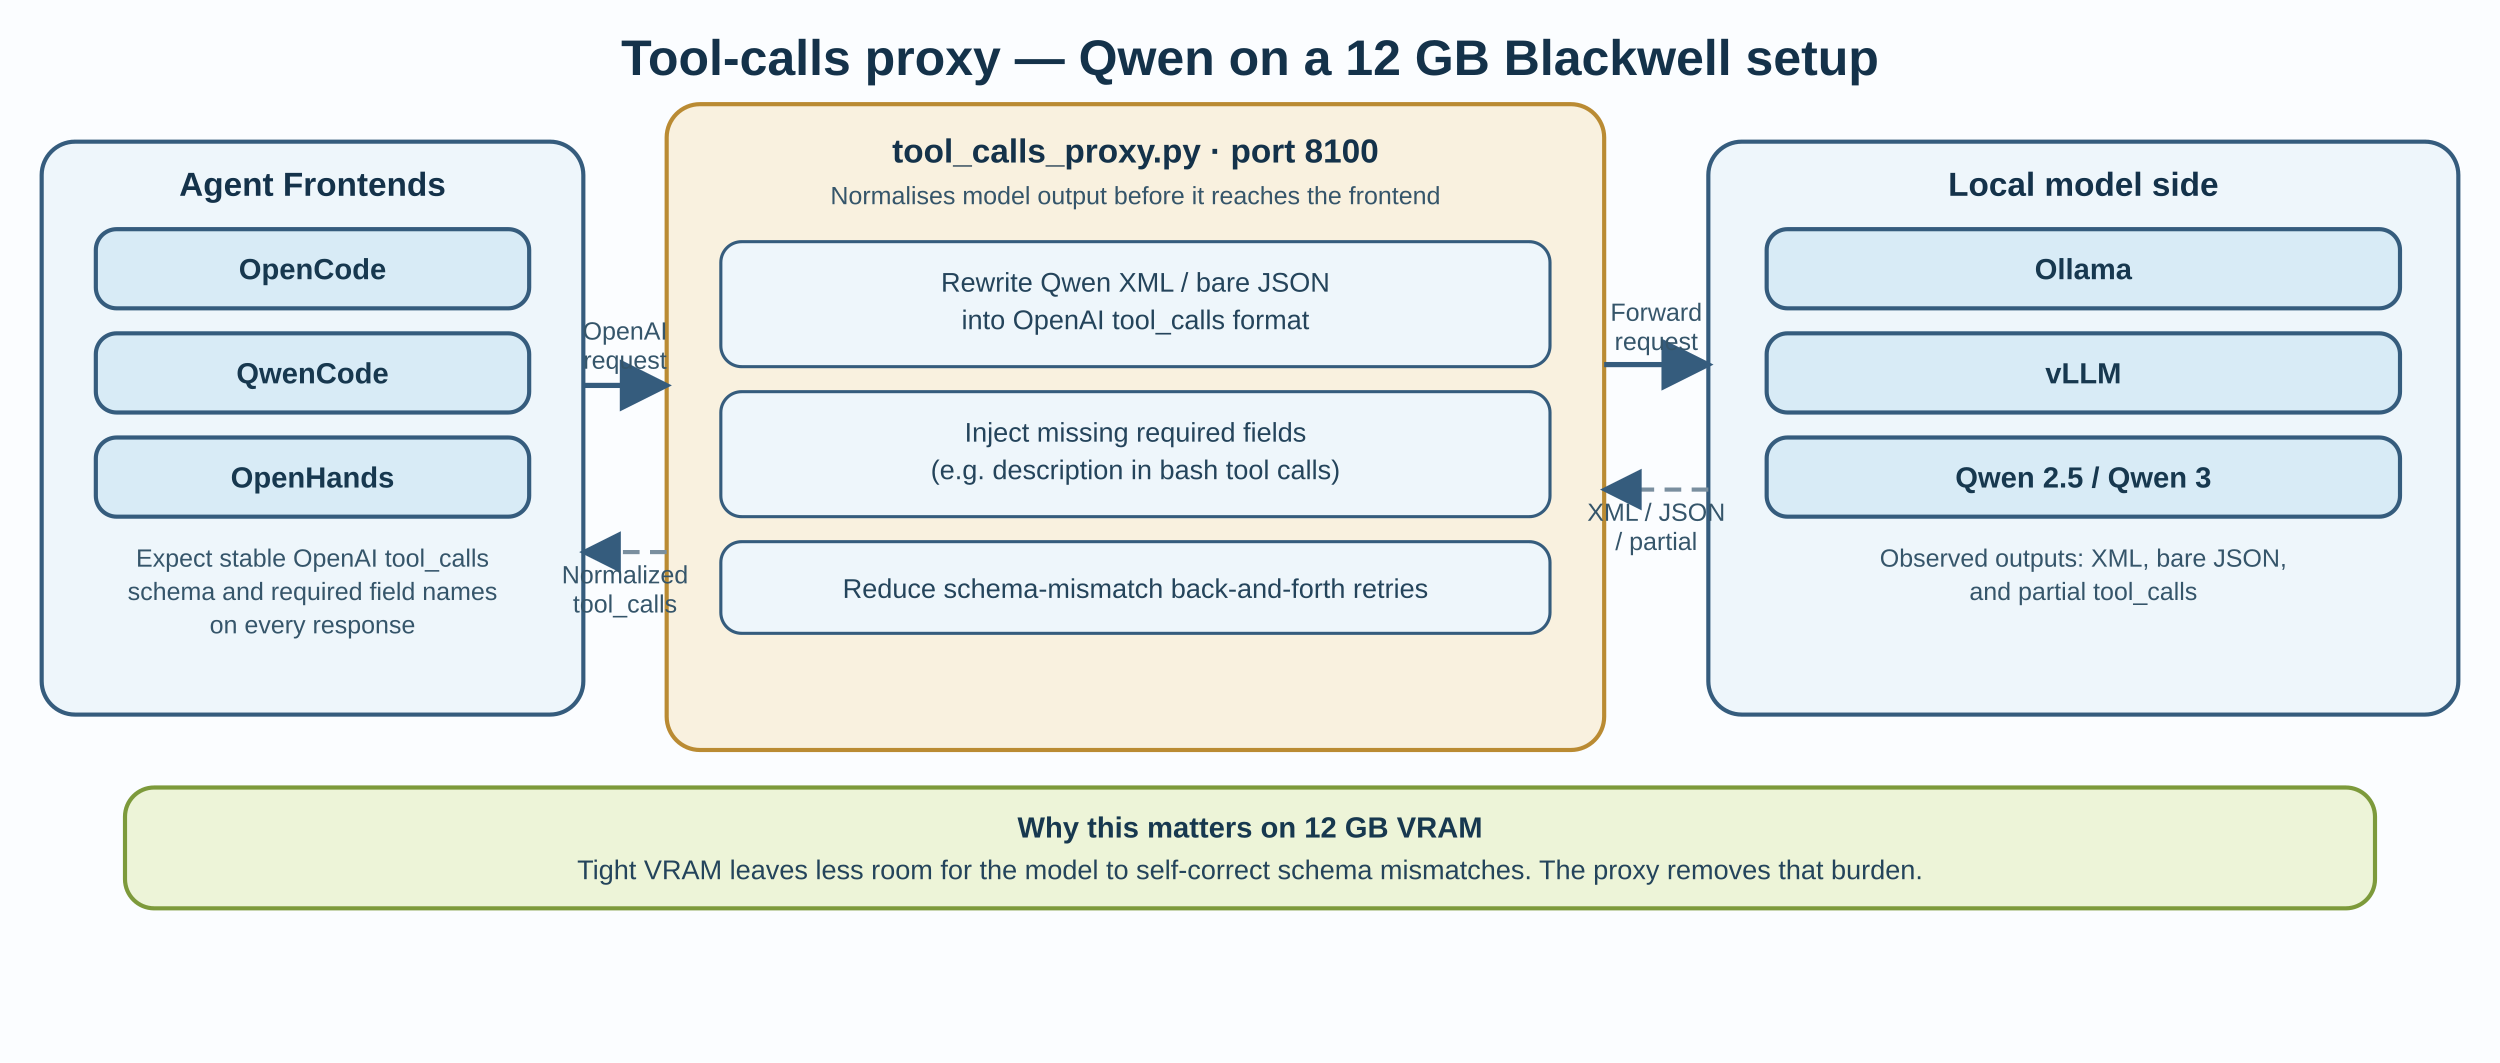
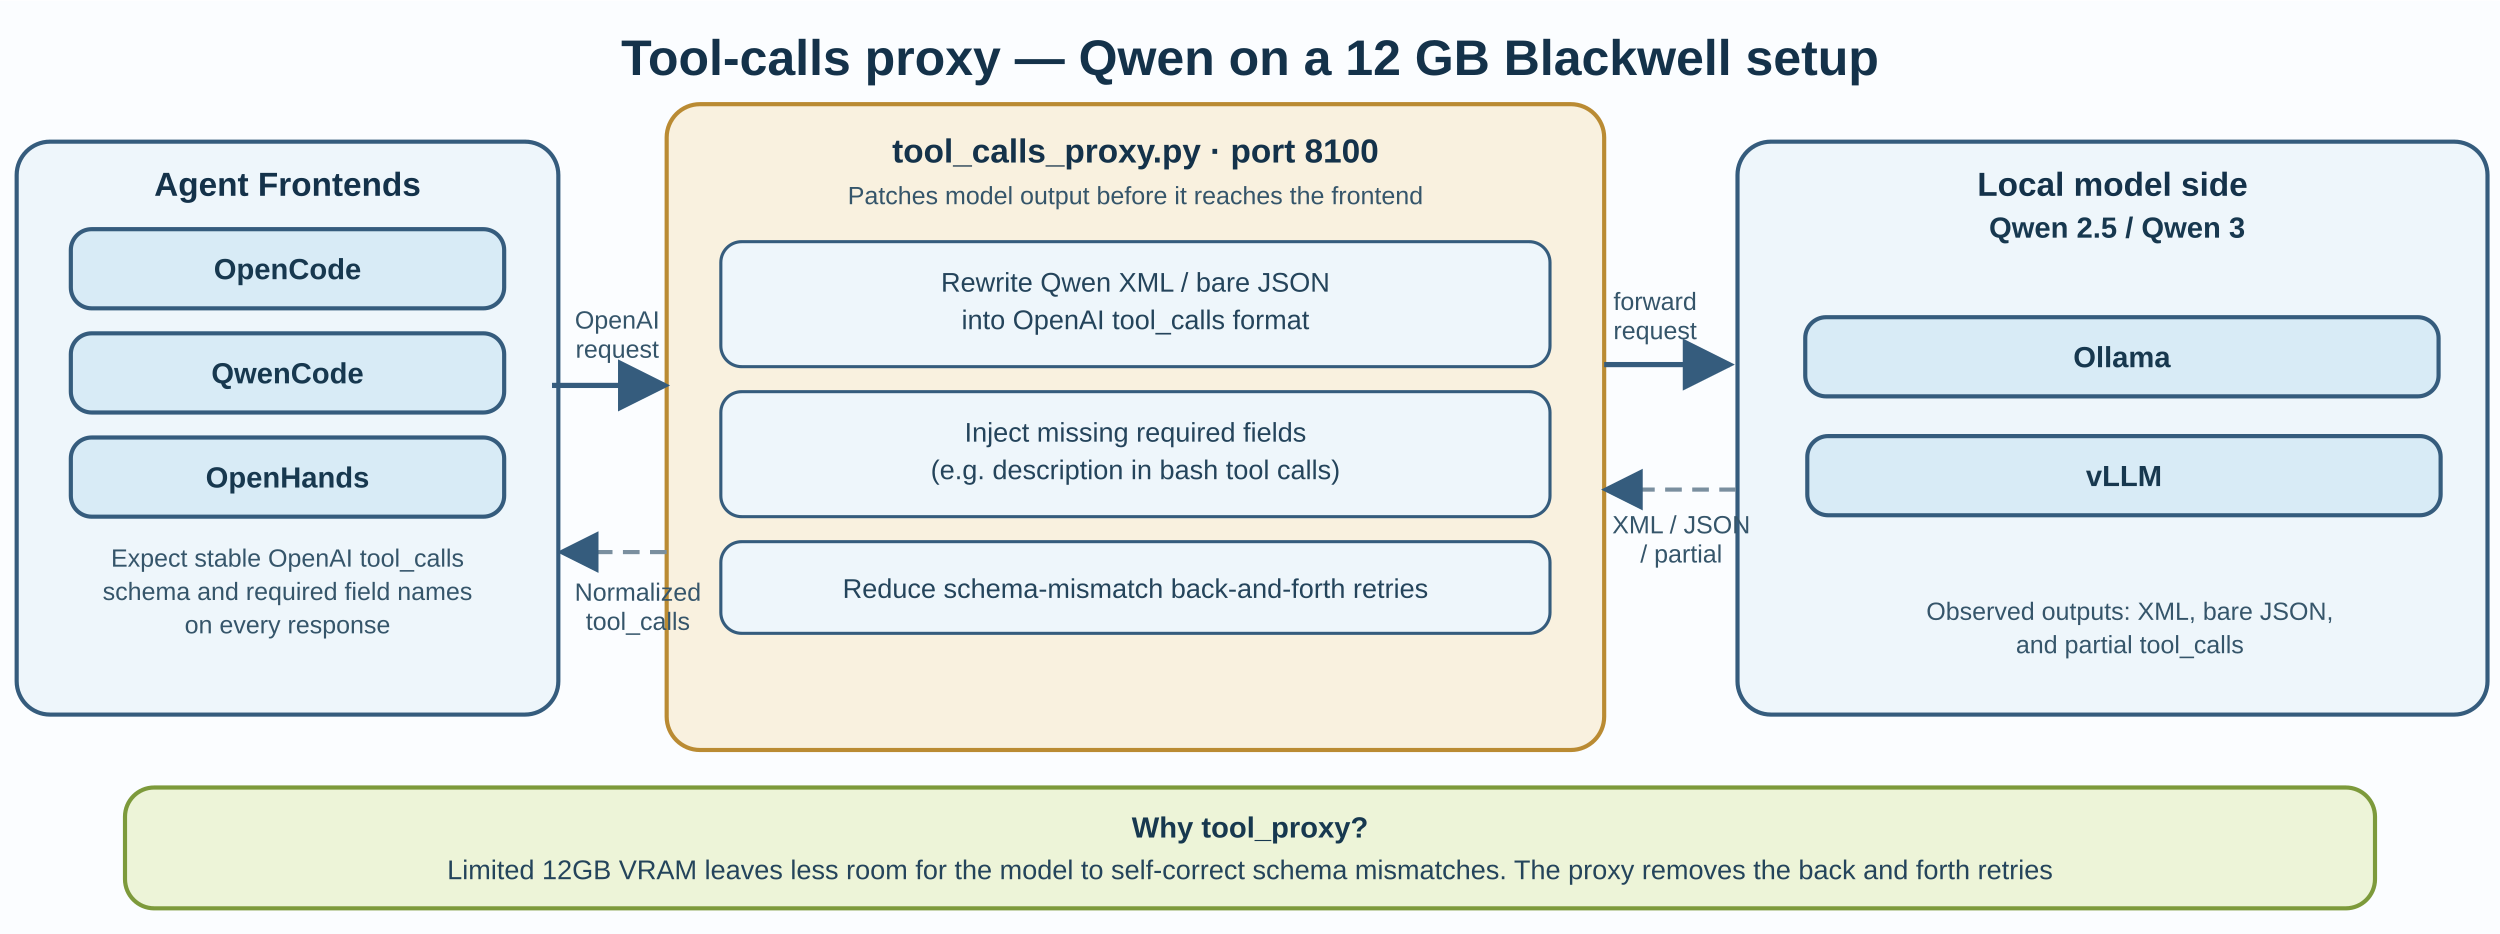
- <svg xmlns="http://www.w3.org/2000/svg" width="1200" height="510" viewBox="0 0 1200 510" role="img" aria-labelledby="title desc">
-   <defs>
+ <svg xmlns="http://www.w3.org/2000/svg" width="1200" height="448" viewBox="0 0 1200 448" role="img" aria-labelledby="title desc" version="1.1" id="svg109">
+   <defs id="defs9">
    <marker id="arrow" markerWidth="10" markerHeight="10" refX="9" refY="5" orient="auto-start-reverse">
-       <path d="M 0 0 L 10 5 L 0 10 z" fill="#355c7d" />
+       <path d="M 0,0 10,5 0,10 Z" fill="#355c7d" id="path4" />
    </marker>
-     <style>
+     <style id="style7">
      .title   { font: 700 24px Arial, sans-serif; fill: #14324a; }
      .section { font: 700 16px Arial, sans-serif; fill: #14324a; }
      .label   { font: 600 14px Arial, sans-serif; fill: #17384f; }
      .text    { font: 13px Arial, sans-serif; fill: #24445b; }
      .small   { font: 12px Arial, sans-serif; fill: #35556a; }
      .line    { stroke: #355c7d; stroke-width: 2.5; fill: none; marker-end: url(#arrow); }
      .dash    { stroke: #7a8f9f; stroke-width: 2; stroke-dasharray: 8 5; fill: none; marker-end: url(#arrow); }
    </style>
  </defs>
-   <rect width="1200" height="510" fill="#fbfdff" />
-   <text x="600" y="36" text-anchor="middle" class="title">Tool-calls proxy — Qwen on a 12 GB Blackwell setup</text>
-   <rect x="20" y="68" width="260" height="275" rx="16" ry="16" fill="#eef6fb" stroke="#355c7d" stroke-width="2" />
-   <text x="150" y="94" text-anchor="middle" class="section">Agent Frontends</text>
-   <rect x="46" y="110" width="208" height="38" rx="10" ry="10" fill="#d8ebf6" stroke="#355c7d" stroke-width="2" />
-   <text x="150" y="134" text-anchor="middle" class="label">OpenCode</text>
-   <rect x="46" y="160" width="208" height="38" rx="10" ry="10" fill="#d8ebf6" stroke="#355c7d" stroke-width="2" />
-   <text x="150" y="184" text-anchor="middle" class="label">QwenCode</text>
-   <rect x="46" y="210" width="208" height="38" rx="10" ry="10" fill="#d8ebf6" stroke="#355c7d" stroke-width="2" />
-   <text x="150" y="234" text-anchor="middle" class="label">OpenHands</text>
-   <text x="150" y="272" text-anchor="middle" class="small">Expect stable OpenAI tool_calls</text>
-   <text x="150" y="288" text-anchor="middle" class="small">schema and required field names</text>
-   <text x="150" y="304" text-anchor="middle" class="small">on every response</text>
-   <rect x="320" y="50" width="450" height="310" rx="16" ry="16" fill="#f9f1df" stroke="#ba8b33" stroke-width="2" />
-   <text x="545" y="78" text-anchor="middle" class="section">tool_calls_proxy.py  ·  port 8100</text>
-   <text x="545" y="98" text-anchor="middle" class="small">Normalises model output before it reaches the frontend</text>
-   <rect x="346" y="116" width="398" height="60" rx="10" ry="10" fill="#eef6fb" stroke="#355c7d" stroke-width="1.5" />
-   <text x="545" y="140" text-anchor="middle" class="text">Rewrite Qwen XML / bare JSON</text>
-   <text x="545" y="158" text-anchor="middle" class="text">into OpenAI tool_calls format</text>
-   <rect x="346" y="188" width="398" height="60" rx="10" ry="10" fill="#eef6fb" stroke="#355c7d" stroke-width="1.5" />
-   <text x="545" y="212" text-anchor="middle" class="text">Inject missing required fields</text>
-   <text x="545" y="230" text-anchor="middle" class="text">(e.g. description in bash tool calls)</text>
-   <rect x="346" y="260" width="398" height="44" rx="10" ry="10" fill="#eef6fb" stroke="#355c7d" stroke-width="1.5" />
-   <text x="545" y="287" text-anchor="middle" class="text">Reduce schema-mismatch back-and-forth retries</text>
-   <rect x="820" y="68" width="360" height="275" rx="16" ry="16" fill="#eef6fb" stroke="#355c7d" stroke-width="2" />
-   <text x="1000" y="94" text-anchor="middle" class="section">Local model side</text>
-   <rect x="848" y="110" width="304" height="38" rx="10" ry="10" fill="#d8ebf6" stroke="#355c7d" stroke-width="2" />
-   <text x="1000" y="134" text-anchor="middle" class="label">Ollama</text>
-   <rect x="848" y="160" width="304" height="38" rx="10" ry="10" fill="#d8ebf6" stroke="#355c7d" stroke-width="2" />
-   <text x="1000" y="184" text-anchor="middle" class="label">vLLM</text>
-   <rect x="848" y="210" width="304" height="38" rx="10" ry="10" fill="#d8ebf6" stroke="#355c7d" stroke-width="2" />
-   <text x="1000" y="234" text-anchor="middle" class="label">Qwen 2.5 / Qwen 3</text>
-   <text x="1000" y="272" text-anchor="middle" class="small">Observed outputs: XML, bare JSON,</text>
-   <text x="1000" y="288" text-anchor="middle" class="small">and partial tool_calls</text>
-   <path d="M 280 185 L 320 185" class="line" />
-   <text x="300" y="163" text-anchor="middle" class="small">OpenAI</text>
-   <text x="300" y="177" text-anchor="middle" class="small">request</text>
-   <path d="M 770 175 L 820 175" class="line" />
-   <text x="795" y="154" text-anchor="middle" class="small">Forward</text>
-   <text x="795" y="168" text-anchor="middle" class="small">request</text>
-   <path d="M 820 235 L 770 235" class="dash" marker-end="url(#arrow)" />
-   <text x="795" y="250" text-anchor="middle" class="small">XML / JSON</text>
-   <text x="795" y="264" text-anchor="middle" class="small">/ partial</text>
-   <path d="M 320 265 L 280 265" class="dash" marker-end="url(#arrow)" />
-   <text x="300" y="280" text-anchor="middle" class="small">Normalized</text>
-   <text x="300" y="294" text-anchor="middle" class="small">tool_calls</text>
-   <rect x="60" y="378" width="1080" height="58" rx="14" ry="14" fill="#edf4d8" stroke="#7d9a3b" stroke-width="2" />
-   <text x="600" y="402" text-anchor="middle" class="label">Why this matters on 12 GB VRAM</text>
-   <text x="600" y="422" text-anchor="middle" class="text">Tight VRAM leaves less room for the model to self-correct schema mismatches. The proxy removes that burden.</text>
+   <rect width="1199.985" height="448.33" fill="#fbfdff" id="rect11" x="0" y="0.327" style="stroke-width:0.938" />
+   <text x="600" y="36" text-anchor="middle" class="title" id="text13" style="font-style:normal;font-variant:normal;font-weight:700;font-stretch:normal;font-size:24px;line-height:normal;font-family:Arial, sans-serif">Tool-calls proxy — Qwen on a 12 GB Blackwell setup</text>
+   <rect x="8" y="68" width="260" height="275" rx="16" ry="16" fill="#eef6fb" stroke="#355c7d" stroke-width="2" id="rect15" />
+   <text x="138" y="94" text-anchor="middle" class="section" id="text17" style="font-style:normal;font-variant:normal;font-weight:700;font-stretch:normal;font-size:16px;line-height:normal;font-family:Arial, sans-serif">Agent Frontends</text>
+   <rect x="34" y="110" width="208" height="38" rx="10" ry="10" fill="#d8ebf6" stroke="#355c7d" stroke-width="2" id="rect19" />
+   <text x="138" y="134" text-anchor="middle" class="label" id="text21" style="font-style:normal;font-variant:normal;font-weight:600;font-stretch:normal;font-size:14px;line-height:normal;font-family:Arial, sans-serif">OpenCode</text>
+   <rect x="34" y="160" width="208" height="38" rx="10" ry="10" fill="#d8ebf6" stroke="#355c7d" stroke-width="2" id="rect23" />
+   <text x="138" y="184" text-anchor="middle" class="label" id="text25" style="font-style:normal;font-variant:normal;font-weight:600;font-stretch:normal;font-size:14px;line-height:normal;font-family:Arial, sans-serif">QwenCode</text>
+   <rect x="34" y="210" width="208" height="38" rx="10" ry="10" fill="#d8ebf6" stroke="#355c7d" stroke-width="2" id="rect27" />
+   <text x="138" y="234" text-anchor="middle" class="label" id="text29" style="font-style:normal;font-variant:normal;font-weight:600;font-stretch:normal;font-size:14px;line-height:normal;font-family:Arial, sans-serif">OpenHands</text>
+   <text x="138" y="272" text-anchor="middle" class="small" id="text31" style="font-style:normal;font-variant:normal;font-weight:normal;font-stretch:normal;font-size:12px;line-height:normal;font-family:Arial, sans-serif">Expect stable OpenAI tool_calls</text>
+   <text x="138" y="288" text-anchor="middle" class="small" id="text33" style="font-style:normal;font-variant:normal;font-weight:normal;font-stretch:normal;font-size:12px;line-height:normal;font-family:Arial, sans-serif">schema and required field names</text>
+   <text x="138" y="304" text-anchor="middle" class="small" id="text35" style="font-style:normal;font-variant:normal;font-weight:normal;font-stretch:normal;font-size:12px;line-height:normal;font-family:Arial, sans-serif">on every response</text>
+   <rect x="320" y="50" width="450" height="310" rx="16" ry="16" fill="#f9f1df" stroke="#ba8b33" stroke-width="2" id="rect37" />
+   <text x="545" y="78" text-anchor="middle" class="section" id="text39" style="font-style:normal;font-variant:normal;font-weight:700;font-stretch:normal;font-size:16px;line-height:normal;font-family:Arial, sans-serif">tool_calls_proxy.py · port 8100</text>
+   <text x="545" y="98" text-anchor="middle" class="small" id="text41" style="font-style:normal;font-variant:normal;font-weight:normal;font-stretch:normal;font-size:12px;line-height:normal;font-family:Arial, sans-serif">Patches model output before it reaches the frontend</text>
+   <rect x="346" y="116" width="398" height="60" rx="10" ry="10" fill="#eef6fb" stroke="#355c7d" stroke-width="1.5" id="rect43" />
+   <text x="545" y="140" text-anchor="middle" class="text" id="text45" style="font-style:normal;font-variant:normal;font-weight:normal;font-stretch:normal;font-size:13px;line-height:normal;font-family:Arial, sans-serif">Rewrite Qwen XML / bare JSON</text>
+   <text x="545" y="158" text-anchor="middle" class="text" id="text47" style="font-style:normal;font-variant:normal;font-weight:normal;font-stretch:normal;font-size:13px;line-height:normal;font-family:Arial, sans-serif">into OpenAI tool_calls format</text>
+   <rect x="346" y="188" width="398" height="60" rx="10" ry="10" fill="#eef6fb" stroke="#355c7d" stroke-width="1.5" id="rect49" />
+   <text x="545" y="212" text-anchor="middle" class="text" id="text51" style="font-style:normal;font-variant:normal;font-weight:normal;font-stretch:normal;font-size:13px;line-height:normal;font-family:Arial, sans-serif">Inject missing required fields</text>
+   <text x="545" y="230" text-anchor="middle" class="text" id="text53" style="font-style:normal;font-variant:normal;font-weight:normal;font-stretch:normal;font-size:13px;line-height:normal;font-family:Arial, sans-serif">(e.g. description in bash tool calls)</text>
+   <rect x="346" y="260" width="398" height="44" rx="10" ry="10" fill="#eef6fb" stroke="#355c7d" stroke-width="1.5" id="rect55" />
+   <text x="545" y="287" text-anchor="middle" class="text" id="text57" style="font-style:normal;font-variant:normal;font-weight:normal;font-stretch:normal;font-size:13px;line-height:normal;font-family:Arial, sans-serif">Reduce schema-mismatch back-and-forth retries</text>
+   <rect x="834" y="68" width="360" height="275" rx="16" ry="16" fill="#eef6fb" stroke="#355c7d" stroke-width="2" id="rect59" />
+   <text x="1014" y="94" text-anchor="middle" class="section" id="text61" style="font-style:normal;font-variant:normal;font-weight:700;font-stretch:normal;font-size:16px;line-height:normal;font-family:Arial, sans-serif">Local model side</text>
+   <rect x="866.518" y="152.258" width="304" height="38" rx="10" ry="10" fill="#d8ebf6" stroke="#355c7d" stroke-width="2" id="rect63" />
+   <text x="1018.518" y="176.258" text-anchor="middle" class="label" id="text65" style="font-style:normal;font-variant:normal;font-weight:600;font-stretch:normal;font-size:14px;line-height:normal;font-family:Arial, sans-serif">Ollama</text>
+   <rect x="867.5" y="209.324" width="304" height="38" rx="10" ry="10" fill="#d8ebf6" stroke="#355c7d" stroke-width="2" id="rect67" />
+   <text x="1019.5" y="233.324" text-anchor="middle" class="label" id="text69" style="font-style:normal;font-variant:normal;font-weight:600;font-stretch:normal;font-size:14px;line-height:normal;font-family:Arial, sans-serif">vLLM</text>
+   <text x="1016.205" y="114.087" text-anchor="middle" class="label" id="text73" style="font-style:normal;font-variant:normal;font-weight:600;font-stretch:normal;font-size:14px;line-height:normal;font-family:Arial, sans-serif">Qwen 2.5 / Qwen 3</text>
+   <text x="1022.334" y="297.544" text-anchor="middle" class="small" id="text75" style="font-style:normal;font-variant:normal;font-weight:normal;font-stretch:normal;font-size:12px;line-height:normal;font-family:Arial, sans-serif">Observed outputs: XML, bare JSON,</text>
+   <text x="1022.334" y="313.544" text-anchor="middle" class="small" id="text77" style="font-style:normal;font-variant:normal;font-weight:normal;font-stretch:normal;font-size:12px;line-height:normal;font-family:Arial, sans-serif">and partial tool_calls</text>
+   <path d="m 264.961,185 h 54.187" class="line" id="path79" />
+   <text x="296.28" y="157.723" text-anchor="middle" class="small" id="text81" style="font-style:normal;font-variant:normal;font-weight:normal;font-stretch:normal;font-size:12px;line-height:normal;font-family:Arial, sans-serif">OpenAI</text>
+   <text x="296.28" y="171.723" text-anchor="middle" class="small" id="text83" style="font-style:normal;font-variant:normal;font-weight:normal;font-stretch:normal;font-size:12px;line-height:normal;font-family:Arial, sans-serif">request</text>
+   <path d="m 770,175 h 60.227" class="line" id="path85" />
+   <text x="794.451" y="148.792" text-anchor="middle" class="small" id="text87" style="font-style:normal;font-variant:normal;font-weight:normal;font-stretch:normal;font-size:12px;line-height:normal;font-family:Arial, sans-serif">forward</text>
+   <text x="794.451" y="162.792" text-anchor="middle" class="small" id="text89" style="font-style:normal;font-variant:normal;font-weight:normal;font-stretch:normal;font-size:12px;line-height:normal;font-family:Arial, sans-serif">request</text>
+   <path d="M 833.265,235 H 770.51" class="dash" marker-end="url(#arrow)" id="path91" />
+   <text x="807" y="256" text-anchor="middle" class="small" id="text93" style="font-style:normal;font-variant:normal;font-weight:normal;font-stretch:normal;font-size:12px;line-height:normal;font-family:Arial, sans-serif">XML / JSON</text>
+   <text x="807" y="270" text-anchor="middle" class="small" id="text95" style="font-style:normal;font-variant:normal;font-weight:normal;font-stretch:normal;font-size:12px;line-height:normal;font-family:Arial, sans-serif">/ partial</text>
+   <path d="M 320,265 H 269.278" class="dash" marker-end="url(#arrow)" id="path97" />
+   <text x="306.191" y="288.359" text-anchor="middle" class="small" id="text99" style="font-style:normal;font-variant:normal;font-weight:normal;font-stretch:normal;font-size:12px;line-height:normal;font-family:Arial, sans-serif">Normalized</text>
+   <text x="306.191" y="302.359" text-anchor="middle" class="small" id="text101" style="font-style:normal;font-variant:normal;font-weight:normal;font-stretch:normal;font-size:12px;line-height:normal;font-family:Arial, sans-serif">tool_calls</text>
+   <rect x="60" y="378" width="1080" height="58" rx="14" ry="14" fill="#edf4d8" stroke="#7d9a3b" stroke-width="2" id="rect103" />
+   <text x="600" y="402" text-anchor="middle" class="label" id="text105" style="font-style:normal;font-variant:normal;font-weight:600;font-stretch:normal;font-size:14px;line-height:normal;font-family:Arial, sans-serif">Why tool_proxy?</text>
+   <text x="600" y="422" text-anchor="middle" class="text" id="text107" style="font-style:normal;font-variant:normal;font-weight:normal;font-stretch:normal;font-size:13px;line-height:normal;font-family:Arial, sans-serif">Limited 12GB VRAM leaves less room for the model to self-correct schema mismatches. The proxy removes the back and forth retries</text>
</svg>
